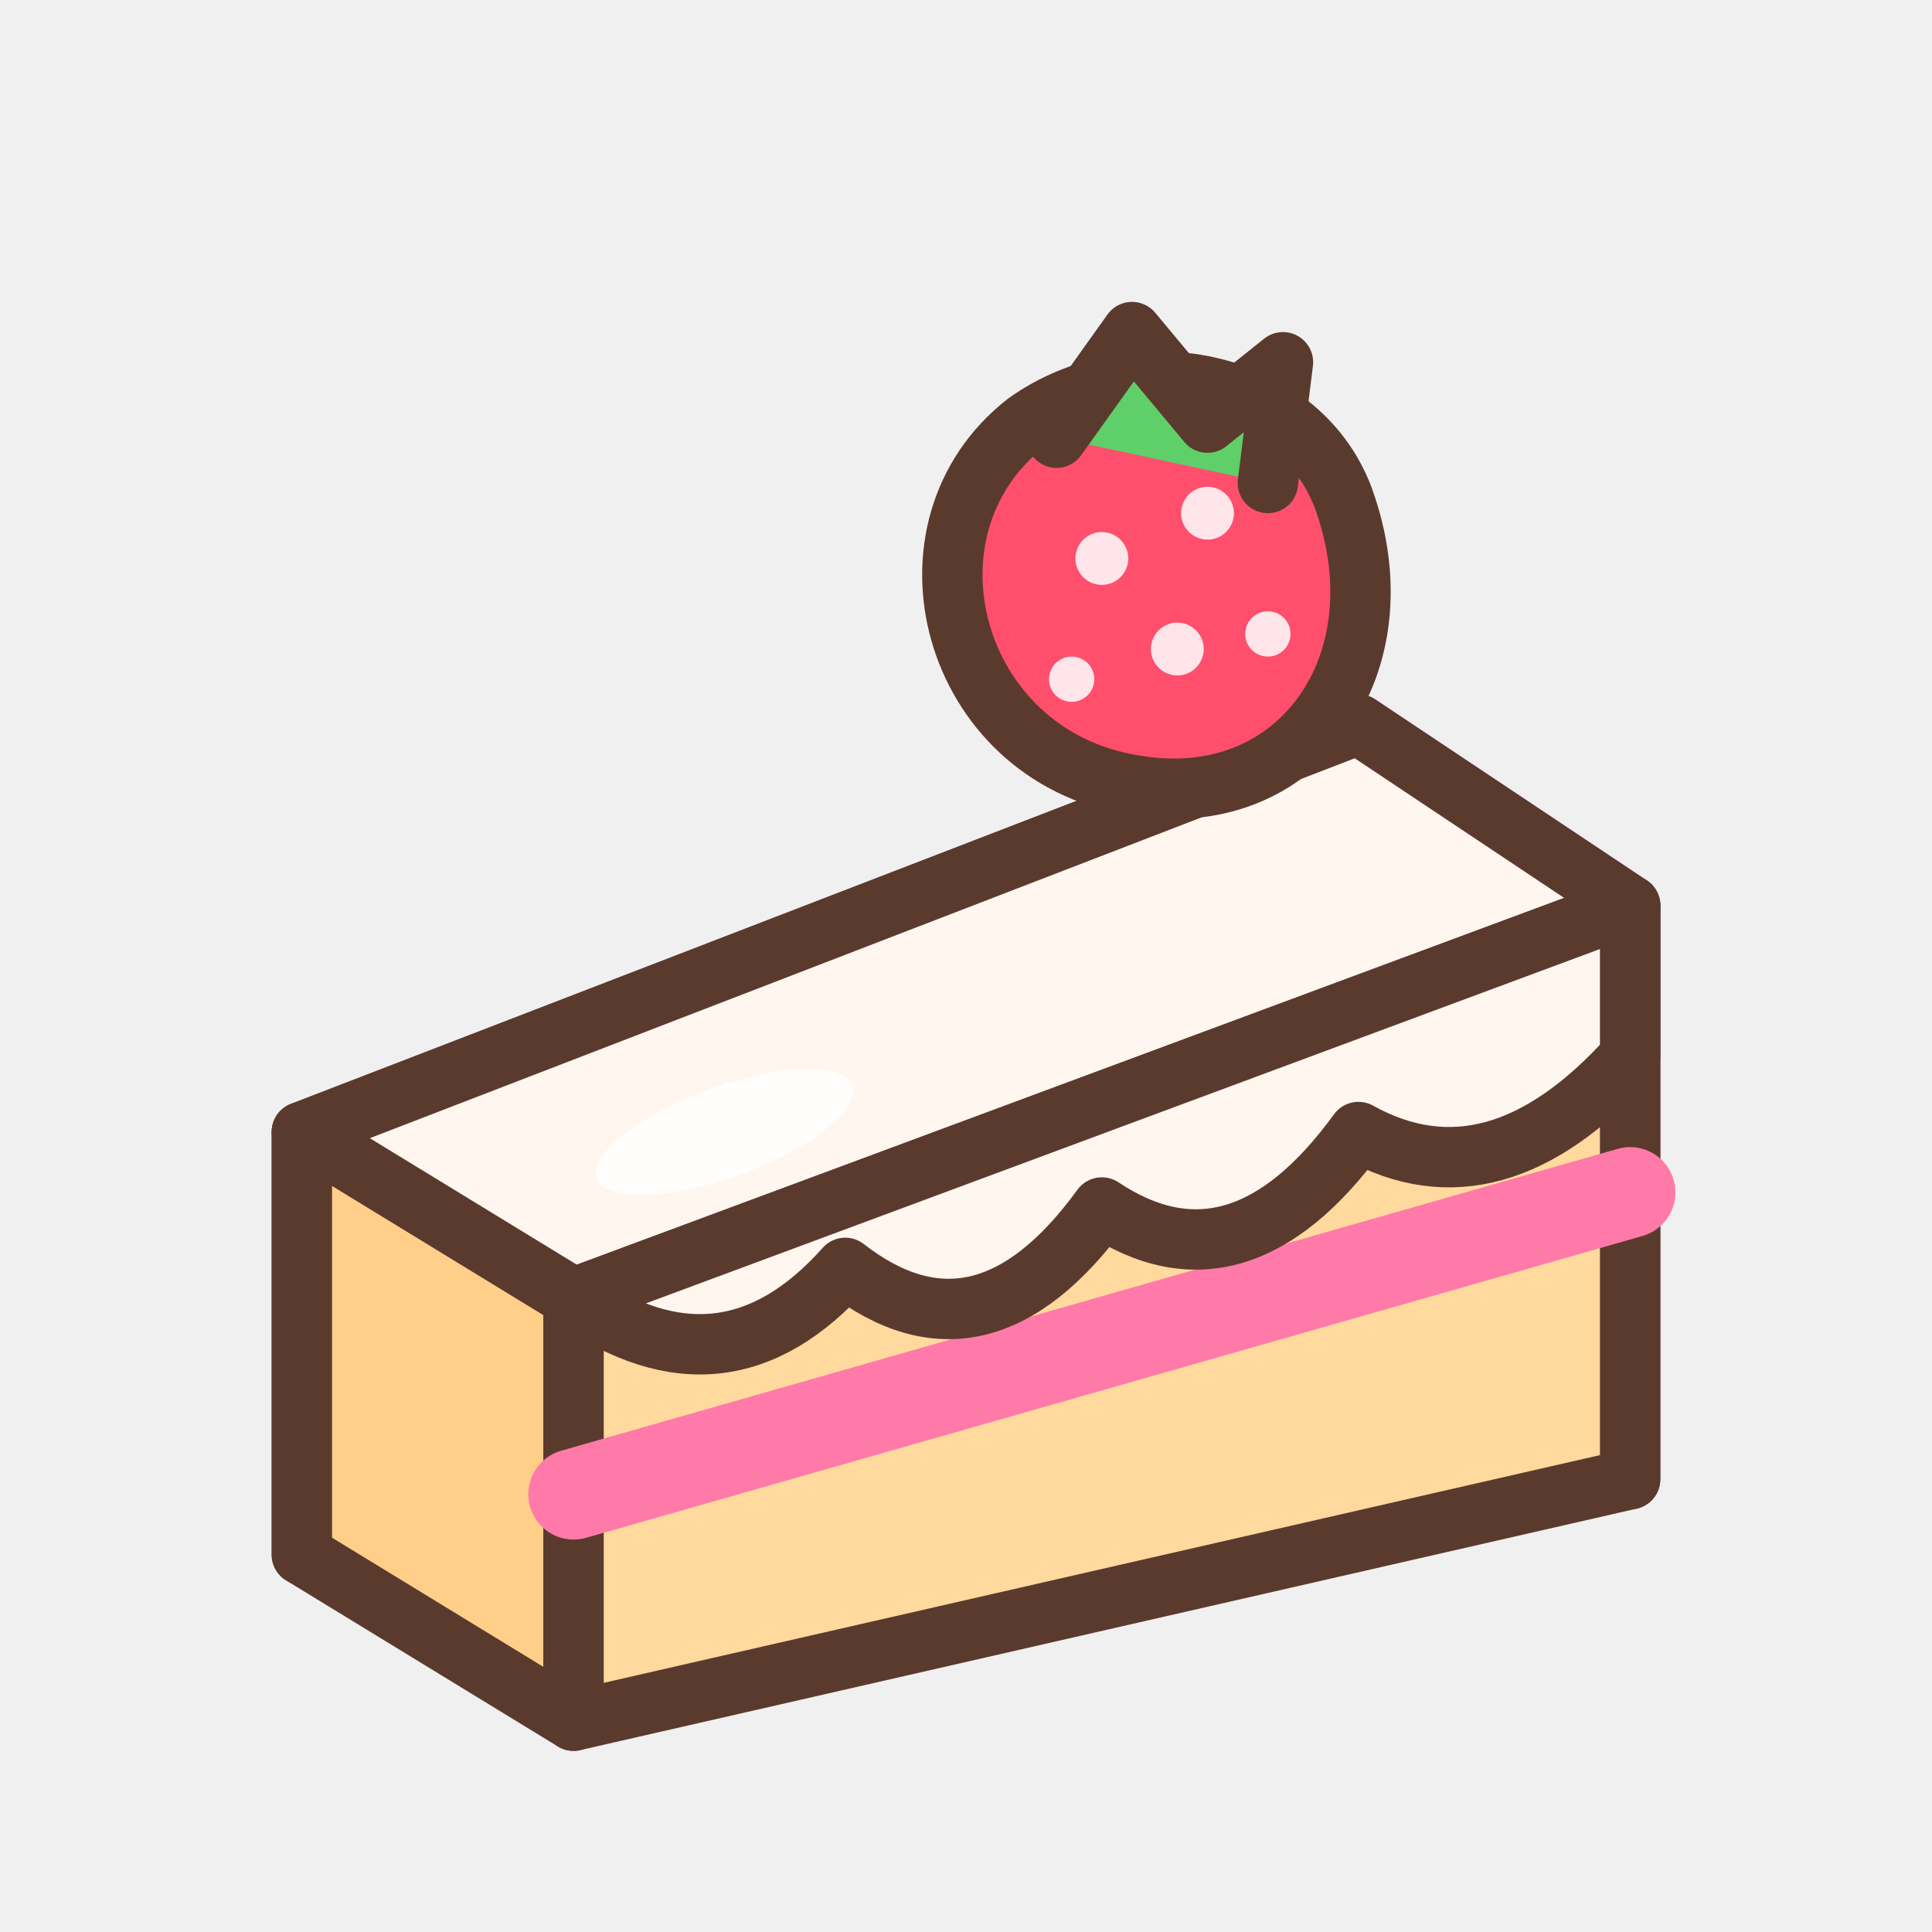
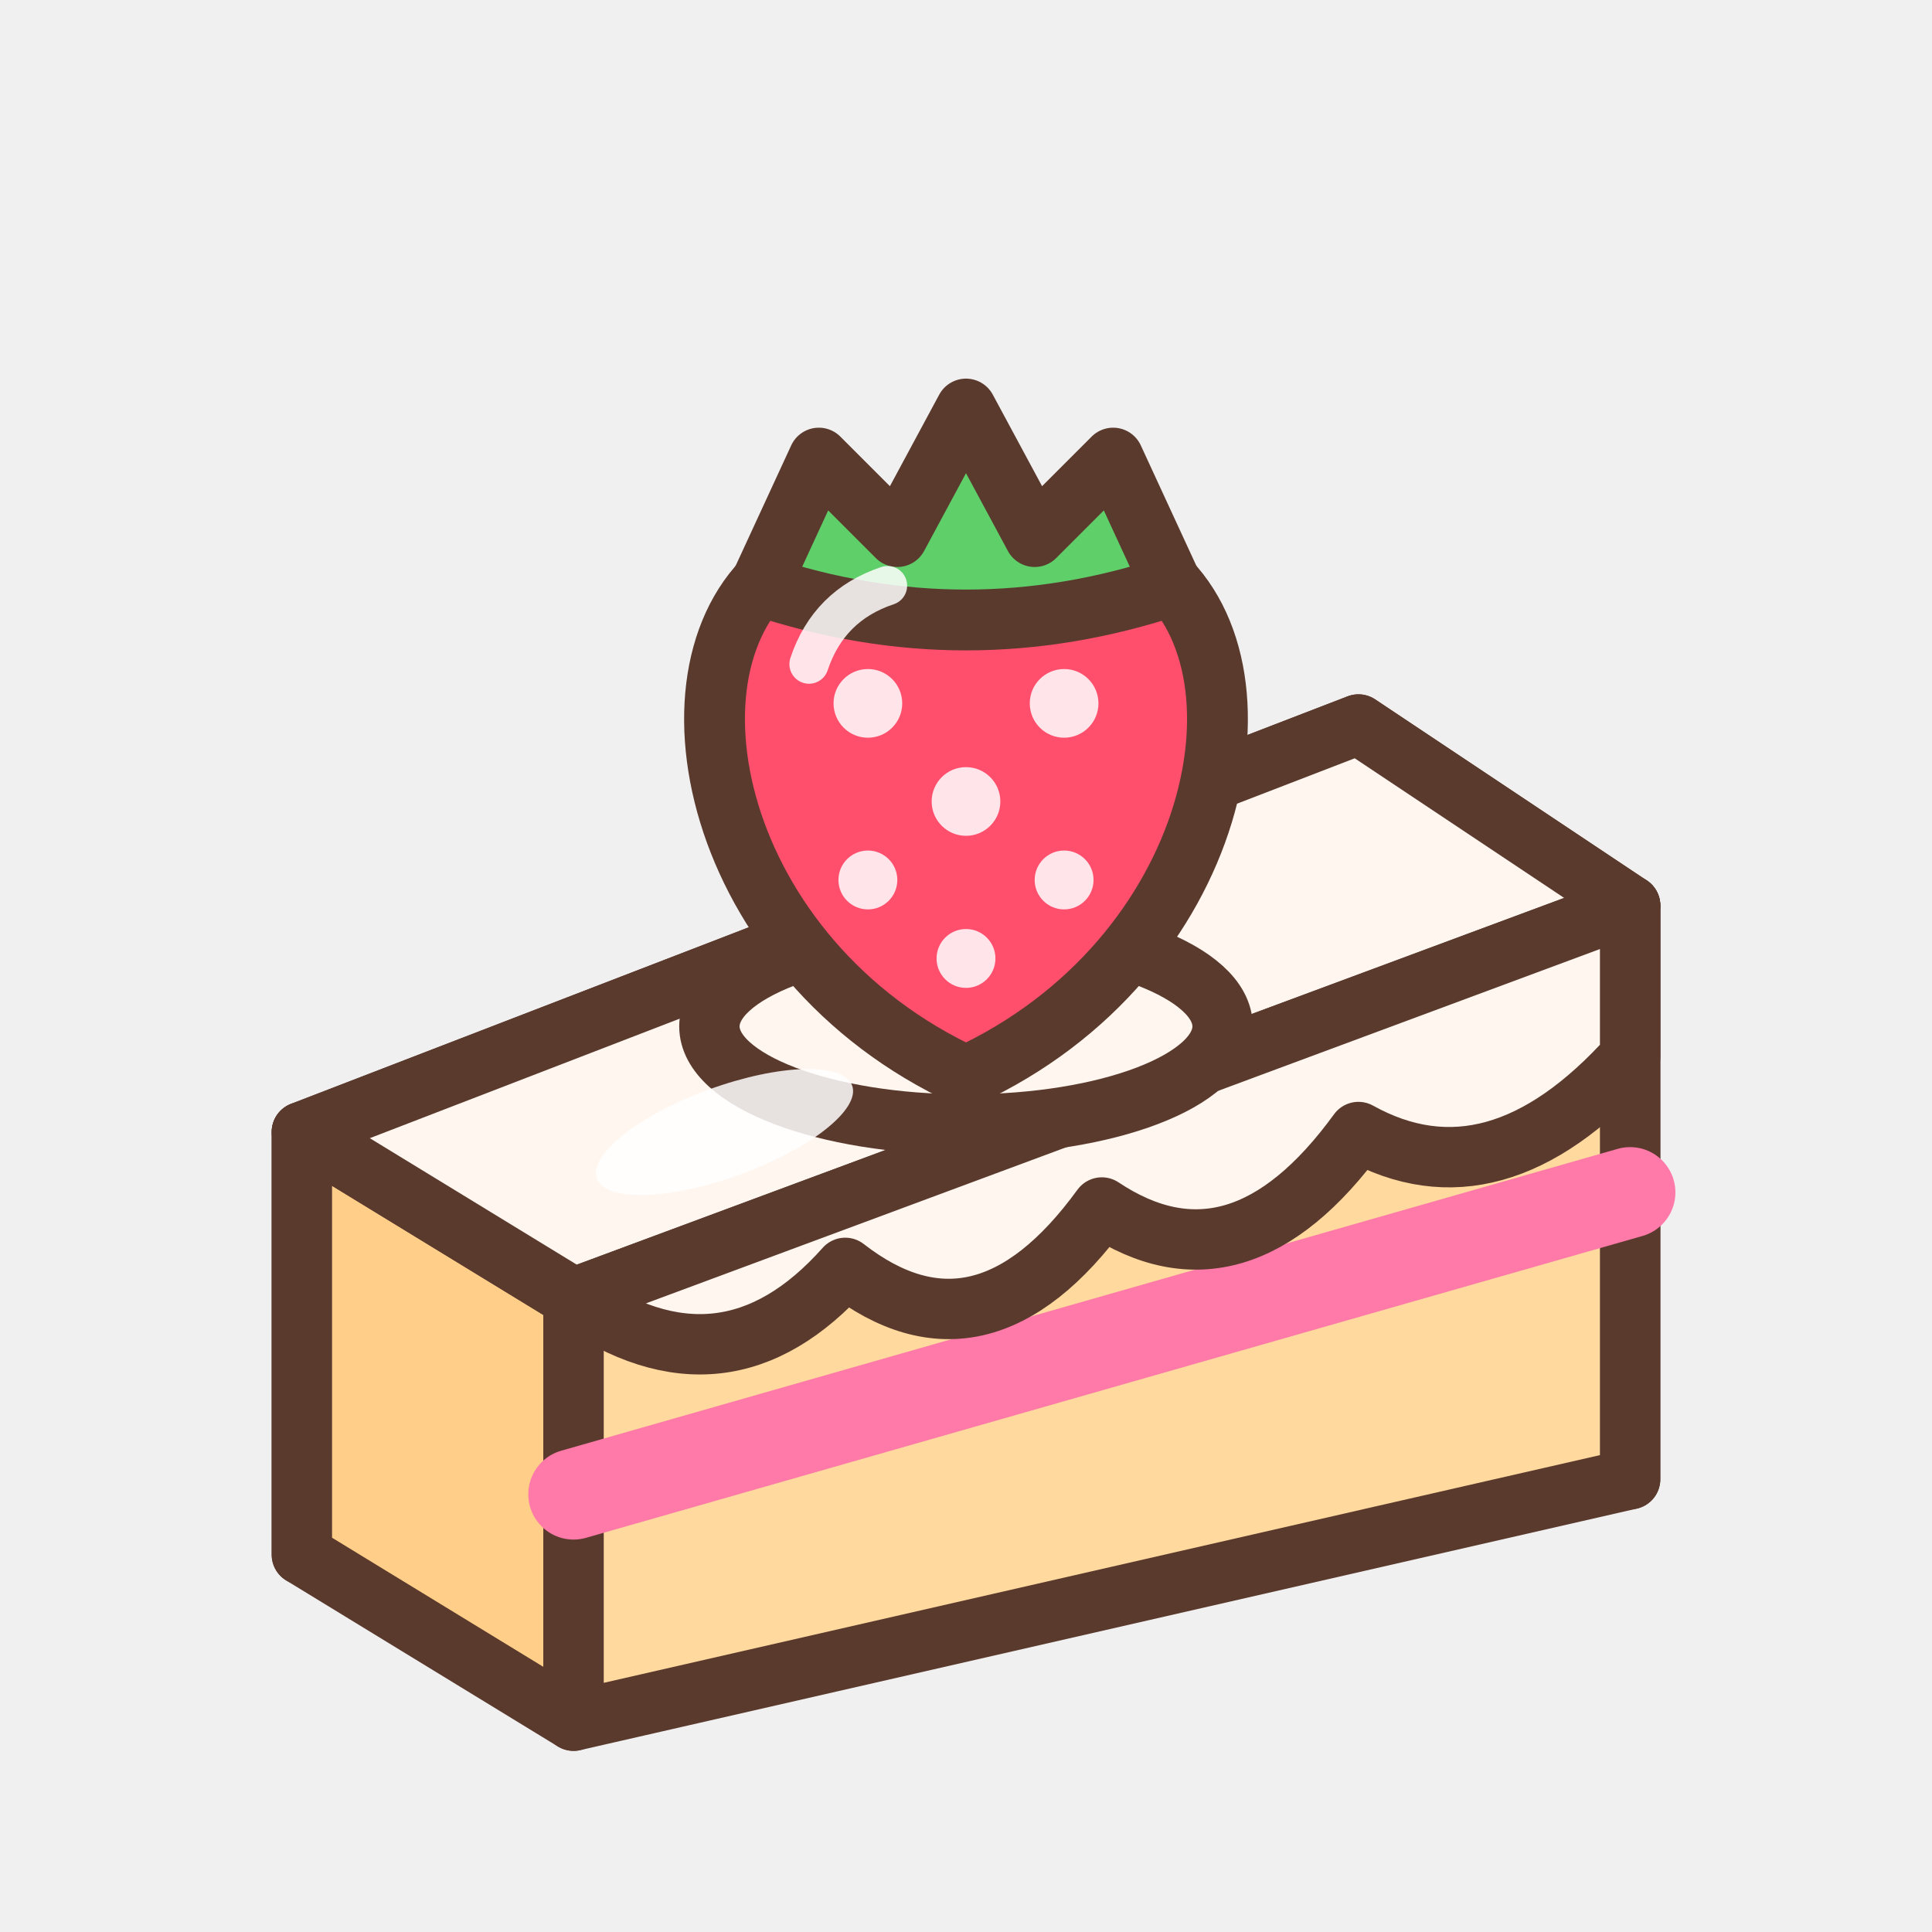
<svg xmlns="http://www.w3.org/2000/svg" viewBox="0 0 256 256">
  <g stroke="#5b3a2e" stroke-width="8" stroke-linejoin="round" stroke-linecap="round">
    <path d="M40 150 L180 96 L216 120 L216 196 L40 206 Z" fill="#ffe2b8" />
    <path d="M40 206 L40 150 L76 172 L76 228 Z" fill="#ffcf8a" />
    <path d="M76 172 L216 120 L216 196 L76 228 Z" fill="#ffd99e" />
    <path d="M76 198 L216 158" fill="none" stroke="#ff7aa8" stroke-width="12" />
    <path d="M40 150 L180 96 L216 120 L76 172 Z" fill="#fff6ef" />
    <path d="M76 172 Q96 186 112 168 Q130 182 146 160 Q164 172 180 150 Q198 160 216 140 L216 120 Z" fill="#fff6ef" />
-     <path d="M150 104 C126 100 118 70 136 56 C150 46 172 50 178 66 C186 88 172 108 150 104 Z" fill="#ff4f6d" />
-     <path d="M140 58 L150 44 L160 56 L170 48 L168 64" fill="#5fcf6a" />
+     <ellipse cx="128" cy="136" rx="34" ry="13" fill="#fff6ef" />
+     <g transform="translate(128 140) scale(1.3) translate(-128 -140)" stroke-width="6.2">
+       <path d="M128 142 C102 130 96 100 109 90 C118 83 138 83 147 90 C160 100 154 130 128 142 Z" fill="#ff4f6d" />
+       <path d="M107 92 L113 79 L121 87 L128 74 L135 87 L143 79 L149 92 Q128 99 107 92 Z" fill="#5fcf6a" />
+       <g fill="#fff" stroke="none" opacity=".85">
+         <circle cx="118" cy="104" r="3.5" />
+         <circle cx="138" cy="104" r="3.5" />
+         <circle cx="128" cy="114" r="3.5" />
+         <circle cx="118" cy="122" r="3" />
+         <circle cx="138" cy="122" r="3" />
+         <circle cx="128" cy="130" r="3" />
+         <path d="M112 100 Q114 94 120 92" fill="none" stroke="#fff" stroke-width="4" stroke-linecap="round" />
+       </g>
+     </g>
  </g>
  <g fill="#fff" opacity=".85">
-     <circle cx="146" cy="74" r="3.5" />
-     <circle cx="160" cy="68" r="3.5" />
-     <circle cx="156" cy="86" r="3.5" />
-     <circle cx="142" cy="90" r="3" />
-     <circle cx="168" cy="84" r="3" />
    <ellipse cx="96" cy="150" rx="18" ry="6" transform="rotate(-20 96 150)" />
  </g>
</svg>
